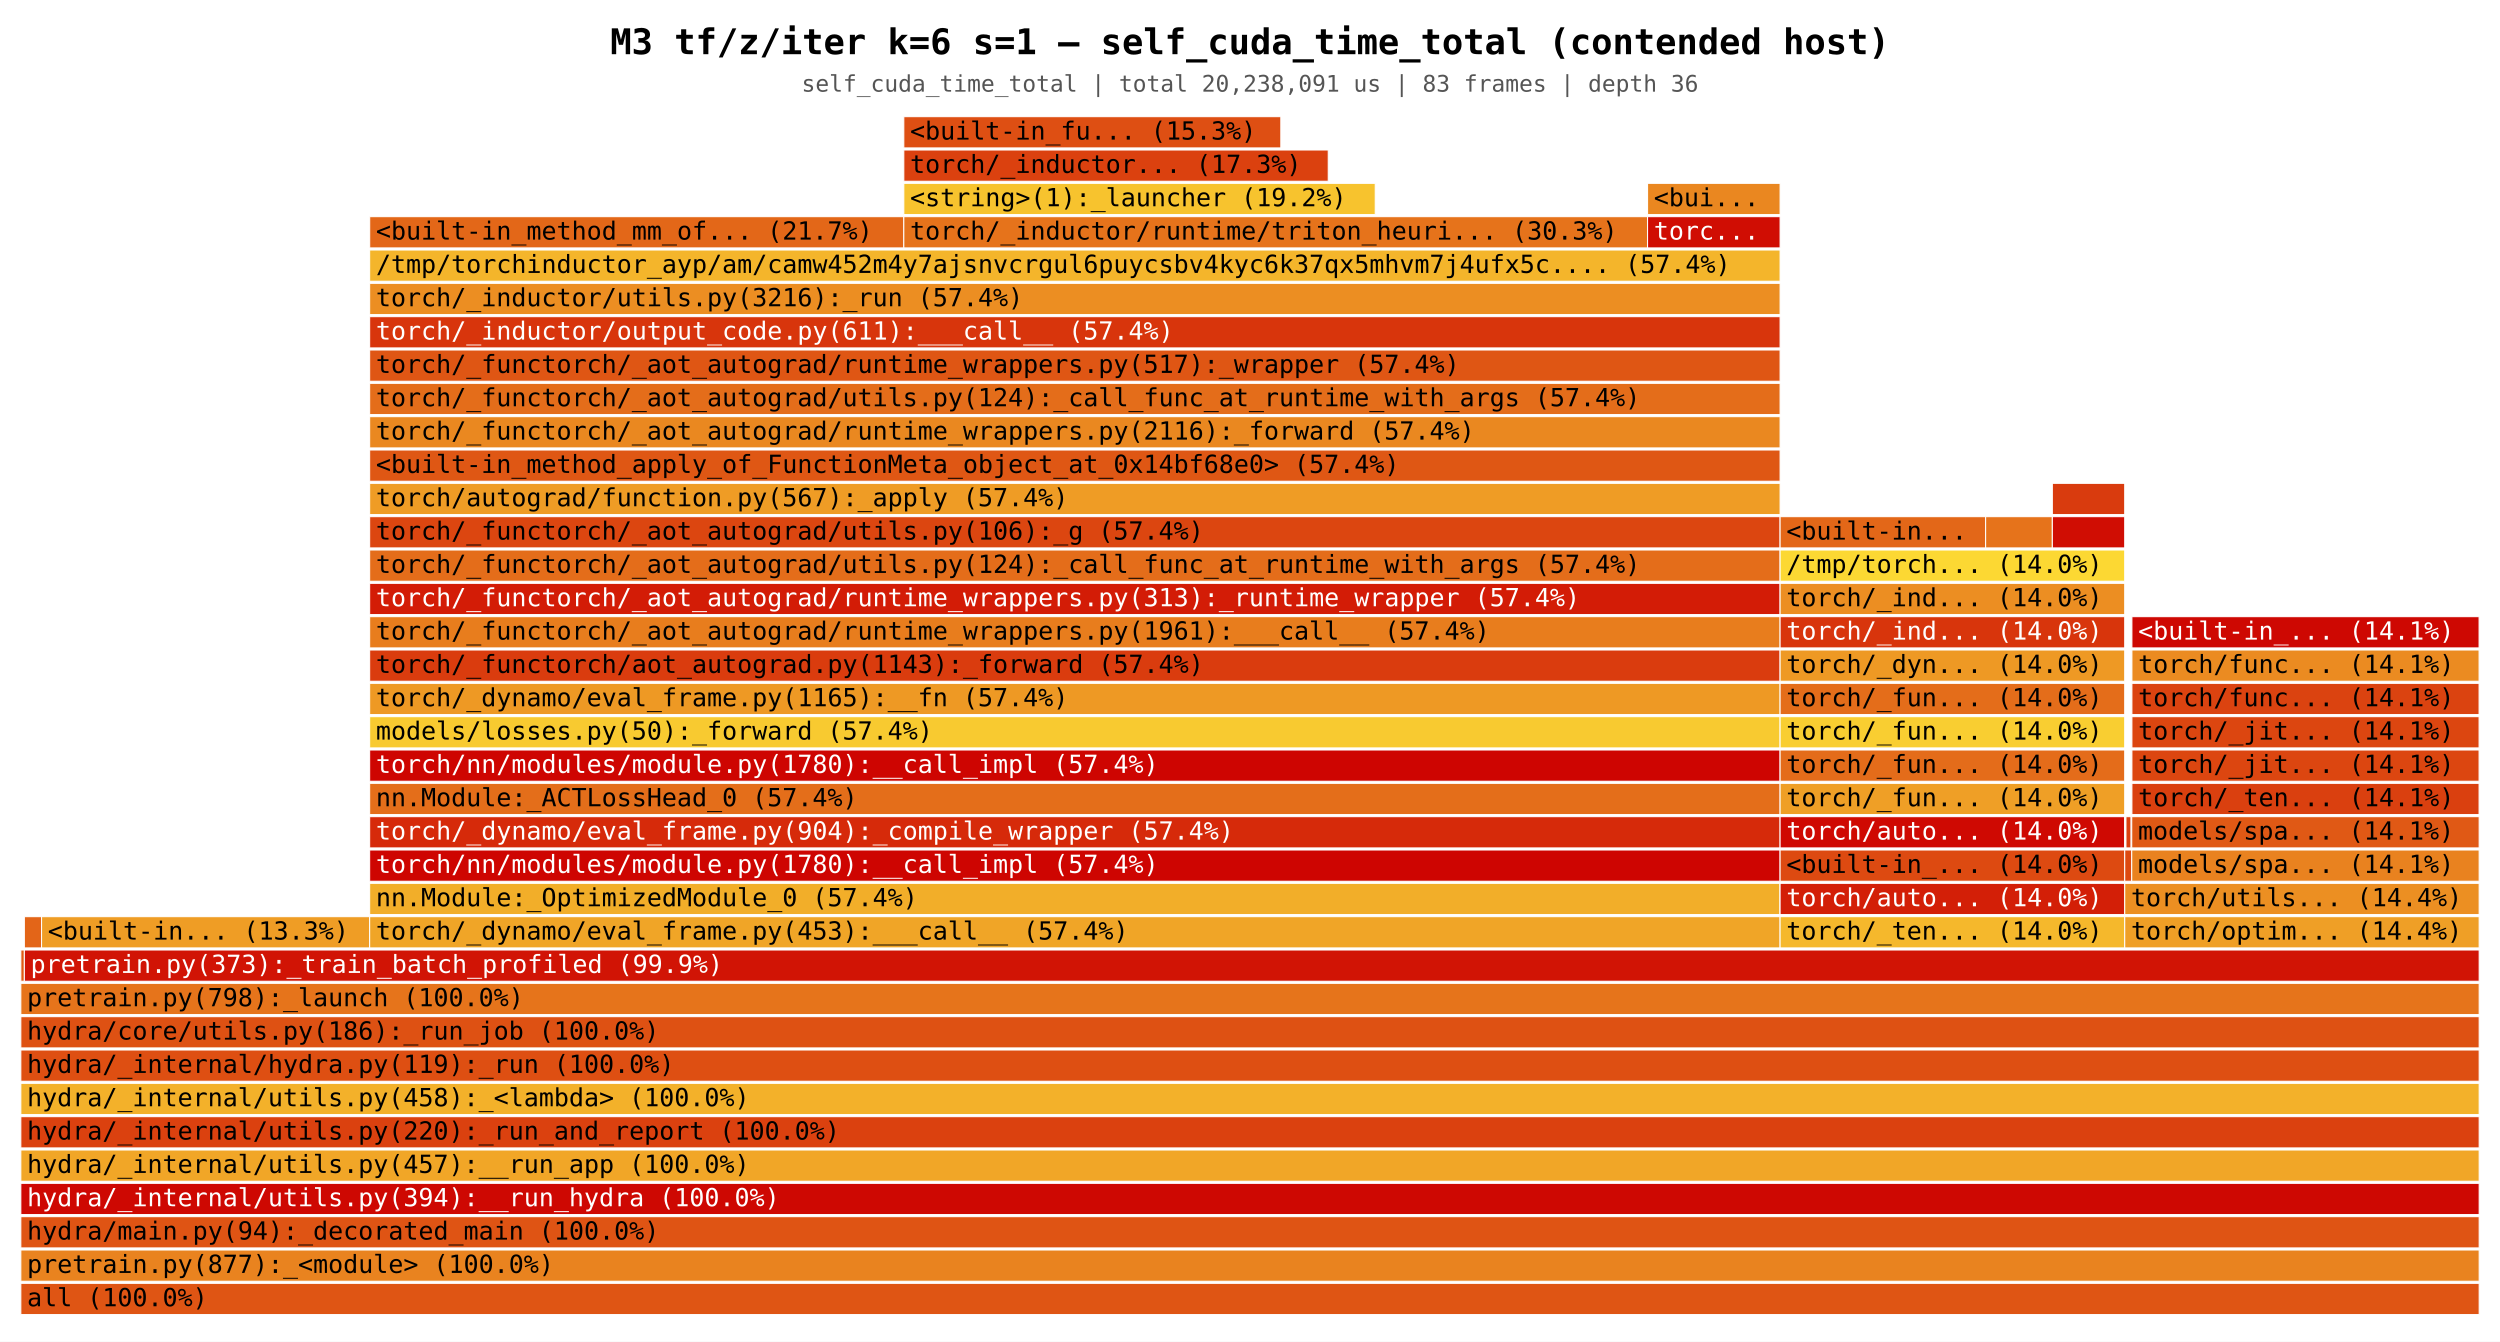
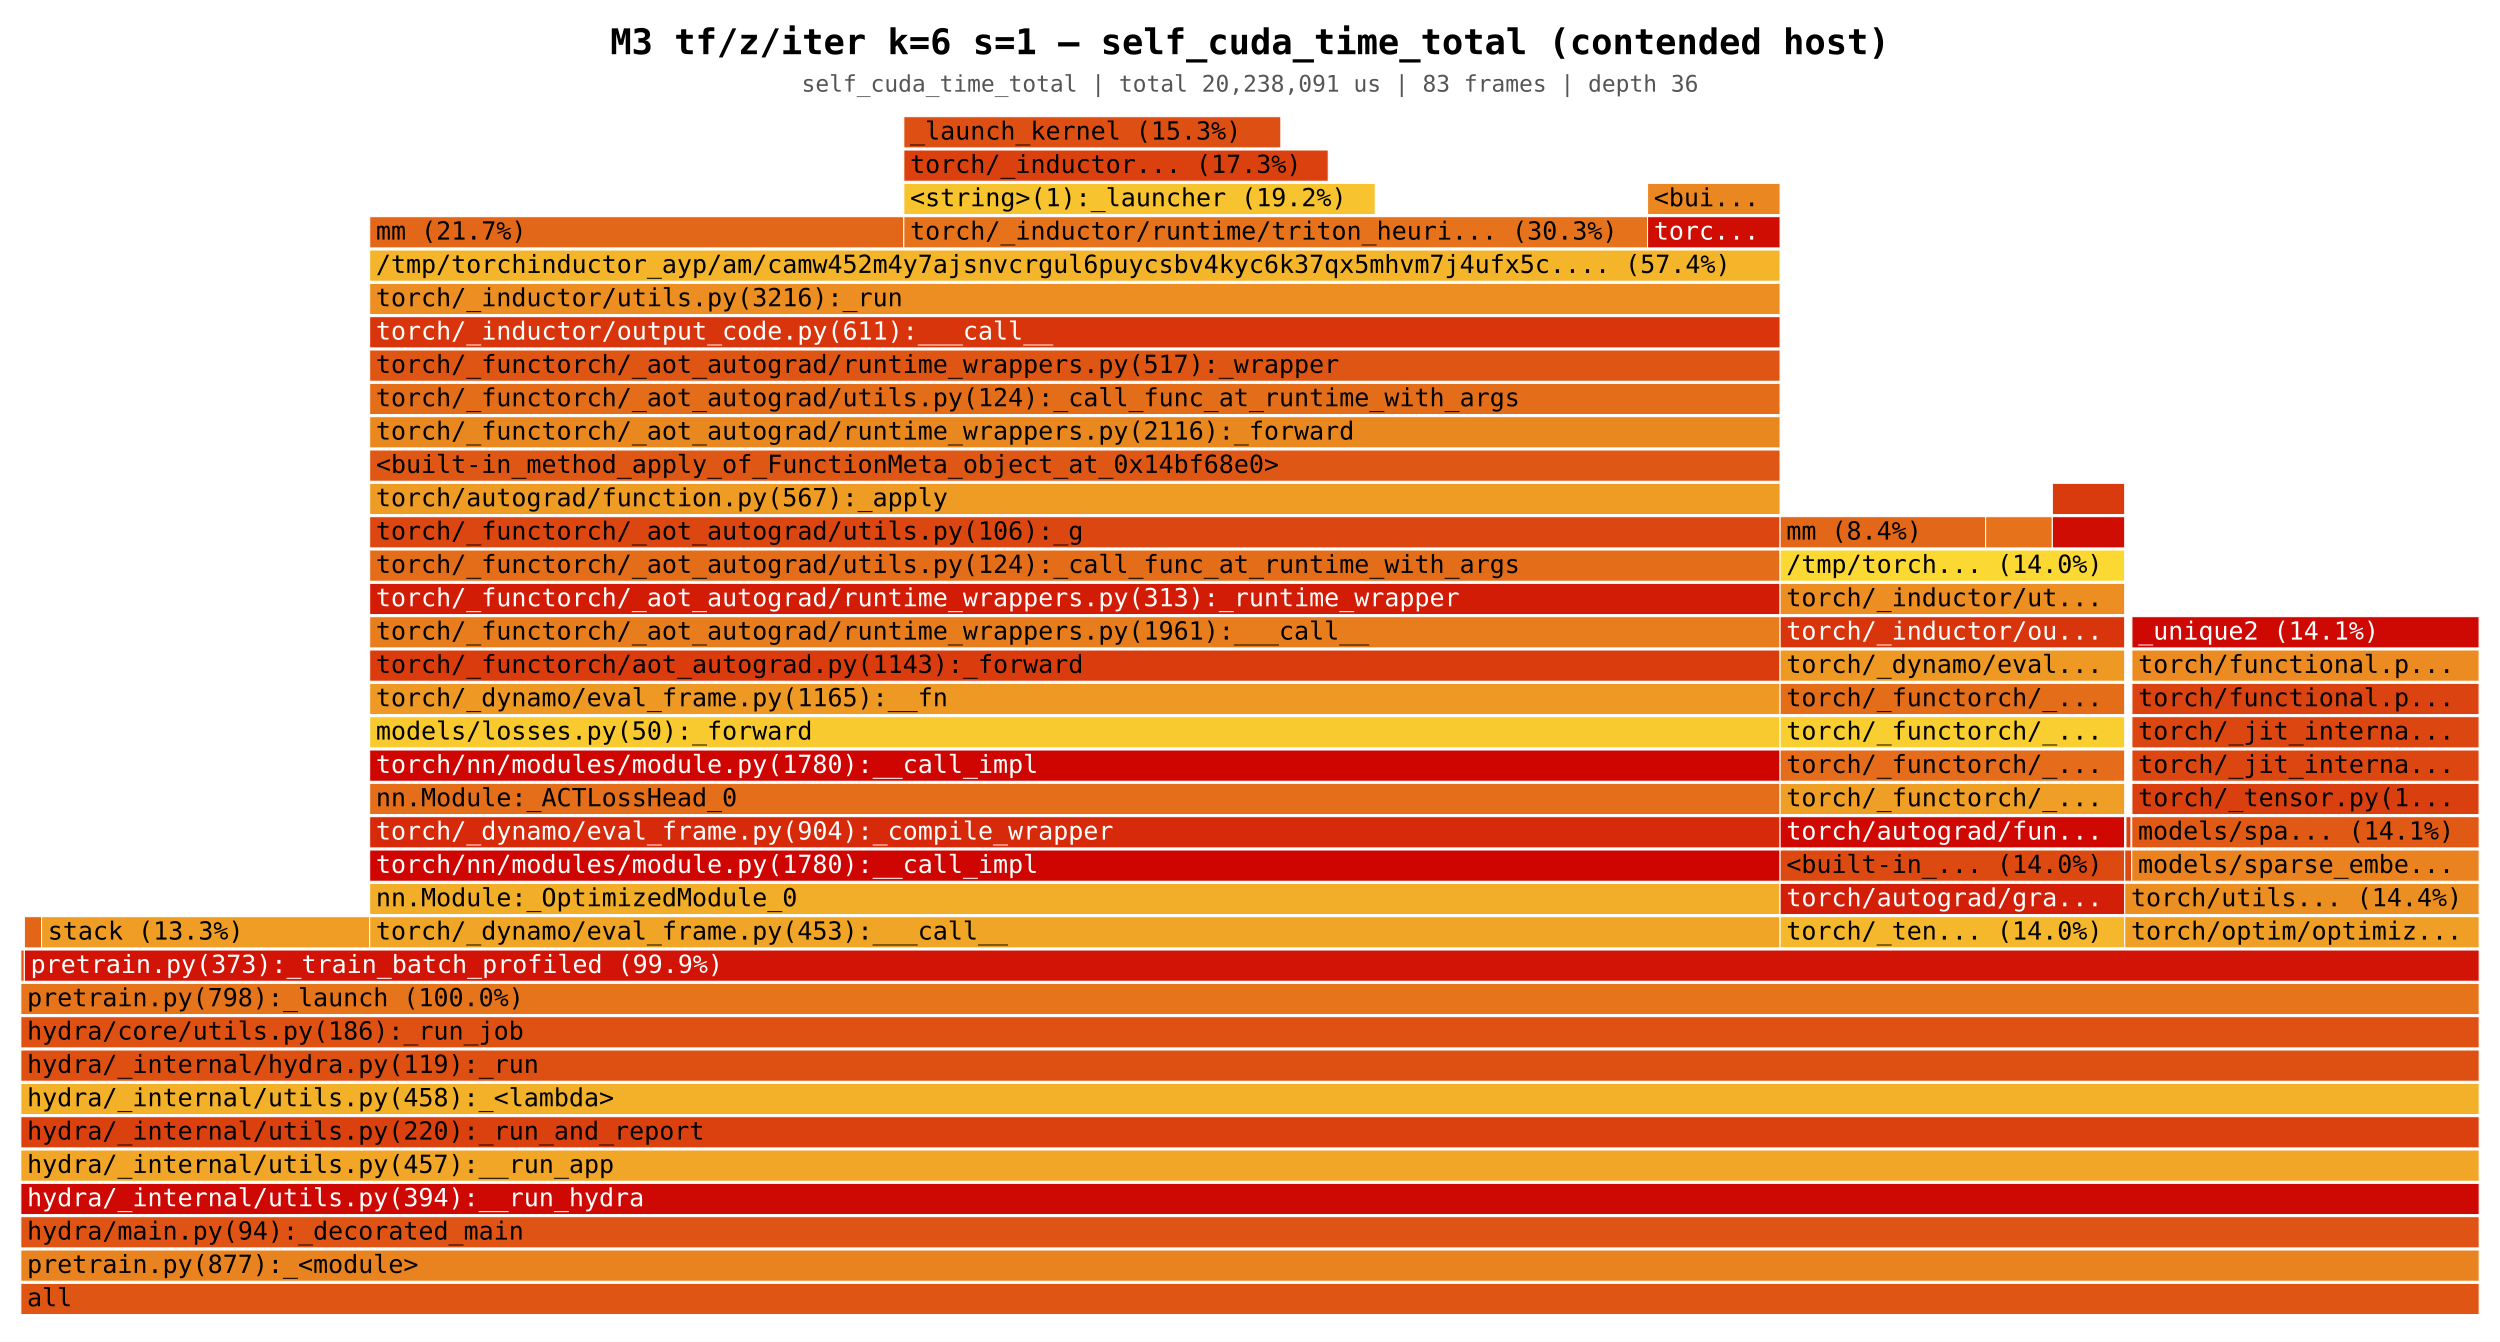
<svg xmlns="http://www.w3.org/2000/svg" width="1200" height="644" viewBox="0 0 1200 644" preserveAspectRatio="xMinYMin meet">
  <rect x="0" y="0" width="1200" height="644" fill="#ffffff" />
  <text x="600" y="26" text-anchor="middle" font-family="DejaVu Sans Mono, Menlo, Consolas, monospace" font-size="17" font-weight="bold" fill="#000000">M3 tf/z/iter k=6 s=1 — self_cuda_time_total (contended host)</text>
  <text x="600" y="44" text-anchor="middle" font-family="DejaVu Sans Mono, Menlo, Consolas, monospace" font-size="11" fill="#555555">self_cuda_time_total  |  total 20,238,091 us  |  83 frames  |  depth 36</text>
  <g>
    <rect x="10" y="616" width="1180" height="15" fill="#df5514" stroke="#ffffff" stroke-width="0.5" />
-     <text x="13" y="627" font-family="DejaVu Sans Mono, Menlo, Consolas, monospace" font-size="12" fill="#000000">all (100.0%)</text>
+     <text x="13" y="627" font-family="DejaVu Sans Mono, Menlo, Consolas, monospace" font-size="12" fill="#000000">all</text>
  </g>
  <g>
    <rect x="10" y="600" width="1180" height="15" fill="#e9831f" stroke="#ffffff" stroke-width="0.5" />
-     <text x="13" y="611" font-family="DejaVu Sans Mono, Menlo, Consolas, monospace" font-size="12" fill="#000000">pretrain.py(877):_&lt;module&gt; (100.0%)</text>
+     <text x="13" y="611" font-family="DejaVu Sans Mono, Menlo, Consolas, monospace" font-size="12" fill="#000000">pretrain.py(877):_&lt;module&gt;</text>
  </g>
  <g>
    <rect x="10" y="584" width="1180" height="15" fill="#df5414" stroke="#ffffff" stroke-width="0.5" />
-     <text x="13" y="595" font-family="DejaVu Sans Mono, Menlo, Consolas, monospace" font-size="12" fill="#000000">hydra/main.py(94):_decorated_main (100.0%)</text>
+     <text x="13" y="595" font-family="DejaVu Sans Mono, Menlo, Consolas, monospace" font-size="12" fill="#000000">hydra/main.py(94):_decorated_main</text>
  </g>
  <g>
    <rect x="10" y="568" width="1180" height="15" fill="#ce0802" stroke="#ffffff" stroke-width="0.5" />
-     <text x="13" y="579" font-family="DejaVu Sans Mono, Menlo, Consolas, monospace" font-size="12" fill="#ffffff">hydra/_internal/utils.py(394):__run_hydra (100.0%)</text>
+     <text x="13" y="579" font-family="DejaVu Sans Mono, Menlo, Consolas, monospace" font-size="12" fill="#ffffff">hydra/_internal/utils.py(394):__run_hydra</text>
  </g>
  <g>
    <rect x="10" y="552" width="1180" height="15" fill="#f1a627" stroke="#ffffff" stroke-width="0.5" />
-     <text x="13" y="563" font-family="DejaVu Sans Mono, Menlo, Consolas, monospace" font-size="12" fill="#000000">hydra/_internal/utils.py(457):__run_app (100.0%)</text>
+     <text x="13" y="563" font-family="DejaVu Sans Mono, Menlo, Consolas, monospace" font-size="12" fill="#000000">hydra/_internal/utils.py(457):__run_app</text>
  </g>
  <g>
    <rect x="10" y="536" width="1180" height="15" fill="#db410f" stroke="#ffffff" stroke-width="0.5" />
-     <text x="13" y="547" font-family="DejaVu Sans Mono, Menlo, Consolas, monospace" font-size="12" fill="#000000">hydra/_internal/utils.py(220):_run_and_report (100.0%)</text>
+     <text x="13" y="547" font-family="DejaVu Sans Mono, Menlo, Consolas, monospace" font-size="12" fill="#000000">hydra/_internal/utils.py(220):_run_and_report</text>
  </g>
  <g>
    <rect x="10" y="520" width="1180" height="15" fill="#f3b12a" stroke="#ffffff" stroke-width="0.5" />
-     <text x="13" y="531" font-family="DejaVu Sans Mono, Menlo, Consolas, monospace" font-size="12" fill="#000000">hydra/_internal/utils.py(458):_&lt;lambda&gt; (100.0%)</text>
+     <text x="13" y="531" font-family="DejaVu Sans Mono, Menlo, Consolas, monospace" font-size="12" fill="#000000">hydra/_internal/utils.py(458):_&lt;lambda&gt;</text>
  </g>
  <g>
    <rect x="10" y="504" width="1180" height="15" fill="#de4f12" stroke="#ffffff" stroke-width="0.5" />
-     <text x="13" y="515" font-family="DejaVu Sans Mono, Menlo, Consolas, monospace" font-size="12" fill="#000000">hydra/_internal/hydra.py(119):_run (100.0%)</text>
+     <text x="13" y="515" font-family="DejaVu Sans Mono, Menlo, Consolas, monospace" font-size="12" fill="#000000">hydra/_internal/hydra.py(119):_run</text>
  </g>
  <g>
    <rect x="10" y="488" width="1180" height="15" fill="#de5113" stroke="#ffffff" stroke-width="0.5" />
-     <text x="13" y="499" font-family="DejaVu Sans Mono, Menlo, Consolas, monospace" font-size="12" fill="#000000">hydra/core/utils.py(186):_run_job (100.0%)</text>
+     <text x="13" y="499" font-family="DejaVu Sans Mono, Menlo, Consolas, monospace" font-size="12" fill="#000000">hydra/core/utils.py(186):_run_job</text>
  </g>
  <g>
    <rect x="10" y="472" width="1180" height="15" fill="#e6741b" stroke="#ffffff" stroke-width="0.5" />
    <text x="13" y="483" font-family="DejaVu Sans Mono, Menlo, Consolas, monospace" font-size="12" fill="#000000">pretrain.py(798):_launch (100.0%)</text>
  </g>
  <g>
    <rect x="10" y="456" width="1.685" height="15" fill="#e05b15" stroke="#ffffff" stroke-width="0.5" />
  </g>
  <g>
    <rect x="11.685" y="456" width="1178.315" height="15" fill="#d11405" stroke="#ffffff" stroke-width="0.5" />
    <text x="14.685" y="467" font-family="DejaVu Sans Mono, Menlo, Consolas, monospace" font-size="12" fill="#ffffff">pretrain.py(373):_train_batch_profiled (99.9%)</text>
  </g>
  <g>
    <rect x="11.685" y="440" width="0.003" height="15" fill="#ee9a24" stroke="#ffffff" stroke-width="0.5" />
  </g>
  <g>
    <rect x="11.689" y="440" width="8.259" height="15" fill="#e36518" stroke="#ffffff" stroke-width="0.5" />
  </g>
  <g>
    <rect x="19.948" y="440" width="157.488" height="15" fill="#ef9d25" stroke="#ffffff" stroke-width="0.5" />
-     <text x="22.948" y="451" font-family="DejaVu Sans Mono, Menlo, Consolas, monospace" font-size="12" fill="#000000">&lt;built-in... (13.3%)</text>
+     <text x="22.948" y="451" font-family="DejaVu Sans Mono, Menlo, Consolas, monospace" font-size="12" fill="#000000">stack (13.3%)</text>
  </g>
  <g>
    <rect x="177.436" y="440" width="677.005" height="15" fill="#f0a527" stroke="#ffffff" stroke-width="0.5" />
-     <text x="180.436" y="451" font-family="DejaVu Sans Mono, Menlo, Consolas, monospace" font-size="12" fill="#000000">torch/_dynamo/eval_frame.py(453):___call__ (57.4%)</text>
+     <text x="180.436" y="451" font-family="DejaVu Sans Mono, Menlo, Consolas, monospace" font-size="12" fill="#000000">torch/_dynamo/eval_frame.py(453):___call__</text>
  </g>
  <g>
    <rect x="177.436" y="424" width="677.005" height="15" fill="#f2ae29" stroke="#ffffff" stroke-width="0.5" />
-     <text x="180.436" y="435" font-family="DejaVu Sans Mono, Menlo, Consolas, monospace" font-size="12" fill="#000000">nn.Module:_OptimizedModule_0 (57.4%)</text>
+     <text x="180.436" y="435" font-family="DejaVu Sans Mono, Menlo, Consolas, monospace" font-size="12" fill="#000000">nn.Module:_OptimizedModule_0</text>
  </g>
  <g>
    <rect x="177.436" y="408" width="677.005" height="15" fill="#ce0501" stroke="#ffffff" stroke-width="0.5" />
-     <text x="180.436" y="419" font-family="DejaVu Sans Mono, Menlo, Consolas, monospace" font-size="12" fill="#ffffff">torch/nn/modules/module.py(1780):__call_impl (57.4%)</text>
+     <text x="180.436" y="419" font-family="DejaVu Sans Mono, Menlo, Consolas, monospace" font-size="12" fill="#ffffff">torch/nn/modules/module.py(1780):__call_impl</text>
  </g>
  <g>
    <rect x="177.436" y="392" width="677.005" height="15" fill="#d62a0a" stroke="#ffffff" stroke-width="0.5" />
-     <text x="180.436" y="403" font-family="DejaVu Sans Mono, Menlo, Consolas, monospace" font-size="12" fill="#ffffff">torch/_dynamo/eval_frame.py(904):_compile_wrapper (57.4%)</text>
+     <text x="180.436" y="403" font-family="DejaVu Sans Mono, Menlo, Consolas, monospace" font-size="12" fill="#ffffff">torch/_dynamo/eval_frame.py(904):_compile_wrapper</text>
  </g>
  <g>
    <rect x="177.436" y="376" width="677.005" height="15" fill="#e46e1a" stroke="#ffffff" stroke-width="0.5" />
-     <text x="180.436" y="387" font-family="DejaVu Sans Mono, Menlo, Consolas, monospace" font-size="12" fill="#000000">nn.Module:_ACTLossHead_0 (57.4%)</text>
+     <text x="180.436" y="387" font-family="DejaVu Sans Mono, Menlo, Consolas, monospace" font-size="12" fill="#000000">nn.Module:_ACTLossHead_0</text>
  </g>
  <g>
    <rect x="177.436" y="360" width="677.005" height="15" fill="#ce0501" stroke="#ffffff" stroke-width="0.5" />
-     <text x="180.436" y="371" font-family="DejaVu Sans Mono, Menlo, Consolas, monospace" font-size="12" fill="#ffffff">torch/nn/modules/module.py(1780):__call_impl (57.4%)</text>
+     <text x="180.436" y="371" font-family="DejaVu Sans Mono, Menlo, Consolas, monospace" font-size="12" fill="#ffffff">torch/nn/modules/module.py(1780):__call_impl</text>
  </g>
  <g>
    <rect x="177.436" y="344" width="677.005" height="15" fill="#f8ca30" stroke="#ffffff" stroke-width="0.5" />
-     <text x="180.436" y="355" font-family="DejaVu Sans Mono, Menlo, Consolas, monospace" font-size="12" fill="#000000">models/losses.py(50):_forward (57.4%)</text>
+     <text x="180.436" y="355" font-family="DejaVu Sans Mono, Menlo, Consolas, monospace" font-size="12" fill="#000000">models/losses.py(50):_forward</text>
  </g>
  <g>
    <rect x="177.436" y="328" width="677.005" height="15" fill="#ee9924" stroke="#ffffff" stroke-width="0.5" />
-     <text x="180.436" y="339" font-family="DejaVu Sans Mono, Menlo, Consolas, monospace" font-size="12" fill="#000000">torch/_dynamo/eval_frame.py(1165):__fn (57.4%)</text>
+     <text x="180.436" y="339" font-family="DejaVu Sans Mono, Menlo, Consolas, monospace" font-size="12" fill="#000000">torch/_dynamo/eval_frame.py(1165):__fn</text>
  </g>
  <g>
    <rect x="177.436" y="312" width="677.005" height="15" fill="#da3c0e" stroke="#ffffff" stroke-width="0.5" />
-     <text x="180.436" y="323" font-family="DejaVu Sans Mono, Menlo, Consolas, monospace" font-size="12" fill="#000000">torch/_functorch/aot_autograd.py(1143):_forward (57.4%)</text>
+     <text x="180.436" y="323" font-family="DejaVu Sans Mono, Menlo, Consolas, monospace" font-size="12" fill="#000000">torch/_functorch/aot_autograd.py(1143):_forward</text>
  </g>
  <g>
    <rect x="177.436" y="296" width="677.005" height="15" fill="#e87d1d" stroke="#ffffff" stroke-width="0.5" />
-     <text x="180.436" y="307" font-family="DejaVu Sans Mono, Menlo, Consolas, monospace" font-size="12" fill="#000000">torch/_functorch/_aot_autograd/runtime_wrappers.py(1961):___call__ (57.4%)</text>
+     <text x="180.436" y="307" font-family="DejaVu Sans Mono, Menlo, Consolas, monospace" font-size="12" fill="#000000">torch/_functorch/_aot_autograd/runtime_wrappers.py(1961):___call__</text>
  </g>
  <g>
    <rect x="177.436" y="280" width="677.005" height="15" fill="#d31c06" stroke="#ffffff" stroke-width="0.5" />
-     <text x="180.436" y="291" font-family="DejaVu Sans Mono, Menlo, Consolas, monospace" font-size="12" fill="#ffffff">torch/_functorch/_aot_autograd/runtime_wrappers.py(313):_runtime_wrapper (57.4%)</text>
+     <text x="180.436" y="291" font-family="DejaVu Sans Mono, Menlo, Consolas, monospace" font-size="12" fill="#ffffff">torch/_functorch/_aot_autograd/runtime_wrappers.py(313):_runtime_wrapper</text>
  </g>
  <g>
    <rect x="177.436" y="264" width="677.005" height="15" fill="#e46d1a" stroke="#ffffff" stroke-width="0.5" />
-     <text x="180.436" y="275" font-family="DejaVu Sans Mono, Menlo, Consolas, monospace" font-size="12" fill="#000000">torch/_functorch/_aot_autograd/utils.py(124):_call_func_at_runtime_with_args (57.4%)</text>
+     <text x="180.436" y="275" font-family="DejaVu Sans Mono, Menlo, Consolas, monospace" font-size="12" fill="#000000">torch/_functorch/_aot_autograd/utils.py(124):_call_func_at_runtime_with_args</text>
  </g>
  <g>
    <rect x="177.436" y="248" width="677.005" height="15" fill="#dc4610" stroke="#ffffff" stroke-width="0.5" />
-     <text x="180.436" y="259" font-family="DejaVu Sans Mono, Menlo, Consolas, monospace" font-size="12" fill="#000000">torch/_functorch/_aot_autograd/utils.py(106):_g (57.4%)</text>
+     <text x="180.436" y="259" font-family="DejaVu Sans Mono, Menlo, Consolas, monospace" font-size="12" fill="#000000">torch/_functorch/_aot_autograd/utils.py(106):_g</text>
  </g>
  <g>
    <rect x="177.436" y="232" width="677.005" height="15" fill="#ef9c25" stroke="#ffffff" stroke-width="0.5" />
-     <text x="180.436" y="243" font-family="DejaVu Sans Mono, Menlo, Consolas, monospace" font-size="12" fill="#000000">torch/autograd/function.py(567):_apply (57.4%)</text>
+     <text x="180.436" y="243" font-family="DejaVu Sans Mono, Menlo, Consolas, monospace" font-size="12" fill="#000000">torch/autograd/function.py(567):_apply</text>
  </g>
  <g>
    <rect x="177.436" y="216" width="677.005" height="15" fill="#df5714" stroke="#ffffff" stroke-width="0.5" />
-     <text x="180.436" y="227" font-family="DejaVu Sans Mono, Menlo, Consolas, monospace" font-size="12" fill="#000000">&lt;built-in_method_apply_of_FunctionMeta_object_at_0x14bf68e0&gt; (57.4%)</text>
+     <text x="180.436" y="227" font-family="DejaVu Sans Mono, Menlo, Consolas, monospace" font-size="12" fill="#000000">&lt;built-in_method_apply_of_FunctionMeta_object_at_0x14bf68e0&gt;</text>
  </g>
  <g>
    <rect x="177.436" y="200" width="677.005" height="15" fill="#ea8820" stroke="#ffffff" stroke-width="0.5" />
-     <text x="180.436" y="211" font-family="DejaVu Sans Mono, Menlo, Consolas, monospace" font-size="12" fill="#000000">torch/_functorch/_aot_autograd/runtime_wrappers.py(2116):_forward (57.4%)</text>
+     <text x="180.436" y="211" font-family="DejaVu Sans Mono, Menlo, Consolas, monospace" font-size="12" fill="#000000">torch/_functorch/_aot_autograd/runtime_wrappers.py(2116):_forward</text>
  </g>
  <g>
    <rect x="177.436" y="184" width="677.005" height="15" fill="#e46d1a" stroke="#ffffff" stroke-width="0.5" />
-     <text x="180.436" y="195" font-family="DejaVu Sans Mono, Menlo, Consolas, monospace" font-size="12" fill="#000000">torch/_functorch/_aot_autograd/utils.py(124):_call_func_at_runtime_with_args (57.4%)</text>
+     <text x="180.436" y="195" font-family="DejaVu Sans Mono, Menlo, Consolas, monospace" font-size="12" fill="#000000">torch/_functorch/_aot_autograd/utils.py(124):_call_func_at_runtime_with_args</text>
  </g>
  <g>
    <rect x="177.436" y="168" width="677.005" height="15" fill="#df5614" stroke="#ffffff" stroke-width="0.5" />
-     <text x="180.436" y="179" font-family="DejaVu Sans Mono, Menlo, Consolas, monospace" font-size="12" fill="#000000">torch/_functorch/_aot_autograd/runtime_wrappers.py(517):_wrapper (57.4%)</text>
+     <text x="180.436" y="179" font-family="DejaVu Sans Mono, Menlo, Consolas, monospace" font-size="12" fill="#000000">torch/_functorch/_aot_autograd/runtime_wrappers.py(517):_wrapper</text>
  </g>
  <g>
    <rect x="177.436" y="152" width="677.005" height="15" fill="#d8350c" stroke="#ffffff" stroke-width="0.5" />
-     <text x="180.436" y="163" font-family="DejaVu Sans Mono, Menlo, Consolas, monospace" font-size="12" fill="#ffffff">torch/_inductor/output_code.py(611):___call__ (57.4%)</text>
+     <text x="180.436" y="163" font-family="DejaVu Sans Mono, Menlo, Consolas, monospace" font-size="12" fill="#ffffff">torch/_inductor/output_code.py(611):___call__</text>
  </g>
  <g>
    <rect x="177.436" y="136" width="677.005" height="15" fill="#ec8e22" stroke="#ffffff" stroke-width="0.5" />
-     <text x="180.436" y="147" font-family="DejaVu Sans Mono, Menlo, Consolas, monospace" font-size="12" fill="#000000">torch/_inductor/utils.py(3216):_run (57.4%)</text>
+     <text x="180.436" y="147" font-family="DejaVu Sans Mono, Menlo, Consolas, monospace" font-size="12" fill="#000000">torch/_inductor/utils.py(3216):_run</text>
  </g>
  <g>
    <rect x="177.436" y="120" width="677.005" height="15" fill="#f4b52b" stroke="#ffffff" stroke-width="0.5" />
    <text x="180.436" y="131" font-family="DejaVu Sans Mono, Menlo, Consolas, monospace" font-size="12" fill="#000000">/tmp/torchinductor_ayp/am/camw452m4y7ajsnvcrgul6puycsbv4kyc6k37qx5mhvm7j4ufx5c.... (57.4%)</text>
  </g>
  <g>
    <rect x="177.436" y="104" width="0.019" height="15" fill="#e9831f" stroke="#ffffff" stroke-width="0.5" />
  </g>
  <g>
    <rect x="177.455" y="104" width="256.374" height="15" fill="#e36718" stroke="#ffffff" stroke-width="0.5" />
-     <text x="180.455" y="115" font-family="DejaVu Sans Mono, Menlo, Consolas, monospace" font-size="12" fill="#000000">&lt;built-in_method_mm_of... (21.7%)</text>
+     <text x="180.455" y="115" font-family="DejaVu Sans Mono, Menlo, Consolas, monospace" font-size="12" fill="#000000">mm (21.7%)</text>
  </g>
  <g>
    <rect x="433.829" y="104" width="357.003" height="15" fill="#e6731b" stroke="#ffffff" stroke-width="0.5" />
    <text x="436.829" y="115" font-family="DejaVu Sans Mono, Menlo, Consolas, monospace" font-size="12" fill="#000000">torch/_inductor/runtime/triton_heuri... (30.3%)</text>
  </g>
  <g>
    <rect x="433.829" y="88" width="226.282" height="15" fill="#f7c32e" stroke="#ffffff" stroke-width="0.5" />
    <text x="436.829" y="99" font-family="DejaVu Sans Mono, Menlo, Consolas, monospace" font-size="12" fill="#000000">&lt;string&gt;(1):_launcher (19.2%)</text>
  </g>
  <g>
    <rect x="433.829" y="72" width="203.723" height="15" fill="#db410f" stroke="#ffffff" stroke-width="0.5" />
    <text x="436.829" y="83" font-family="DejaVu Sans Mono, Menlo, Consolas, monospace" font-size="12" fill="#000000">torch/_inductor... (17.3%)</text>
  </g>
  <g>
    <rect x="433.829" y="56" width="180.968" height="15" fill="#de4f13" stroke="#ffffff" stroke-width="0.5" />
-     <text x="436.829" y="67" font-family="DejaVu Sans Mono, Menlo, Consolas, monospace" font-size="12" fill="#000000">&lt;built-in_fu... (15.3%)</text>
+     <text x="436.829" y="67" font-family="DejaVu Sans Mono, Menlo, Consolas, monospace" font-size="12" fill="#000000">_launch_kernel (15.3%)</text>
  </g>
  <g>
    <rect x="790.832" y="104" width="63.609" height="15" fill="#d00d03" stroke="#ffffff" stroke-width="0.5" />
    <text x="793.832" y="115" font-family="DejaVu Sans Mono, Menlo, Consolas, monospace" font-size="12" fill="#ffffff">torc...</text>
  </g>
  <g>
    <rect x="790.832" y="88" width="63.609" height="15" fill="#ea8720" stroke="#ffffff" stroke-width="0.5" />
    <text x="793.832" y="99" font-family="DejaVu Sans Mono, Menlo, Consolas, monospace" font-size="12" fill="#000000">&lt;bui...</text>
  </g>
  <g>
    <rect x="854.441" y="440" width="165.428" height="15" fill="#f5b82c" stroke="#ffffff" stroke-width="0.5" />
    <text x="857.441" y="451" font-family="DejaVu Sans Mono, Menlo, Consolas, monospace" font-size="12" fill="#000000">torch/_ten... (14.0%)</text>
  </g>
  <g>
    <rect x="854.441" y="424" width="0.002" height="15" fill="#d11304" stroke="#ffffff" stroke-width="0.5" />
  </g>
  <g>
    <rect x="854.443" y="424" width="165.426" height="15" fill="#d31f07" stroke="#ffffff" stroke-width="0.5" />
-     <text x="857.443" y="435" font-family="DejaVu Sans Mono, Menlo, Consolas, monospace" font-size="12" fill="#ffffff">torch/auto... (14.0%)</text>
+     <text x="857.443" y="435" font-family="DejaVu Sans Mono, Menlo, Consolas, monospace" font-size="12" fill="#ffffff">torch/autograd/gra...</text>
  </g>
  <g>
    <rect x="854.443" y="408" width="165.426" height="15" fill="#dd4a11" stroke="#ffffff" stroke-width="0.5" />
    <text x="857.443" y="419" font-family="DejaVu Sans Mono, Menlo, Consolas, monospace" font-size="12" fill="#000000">&lt;built-in_... (14.0%)</text>
  </g>
  <g>
    <rect x="854.443" y="392" width="165.424" height="15" fill="#cf0902" stroke="#ffffff" stroke-width="0.5" />
-     <text x="857.443" y="403" font-family="DejaVu Sans Mono, Menlo, Consolas, monospace" font-size="12" fill="#ffffff">torch/auto... (14.0%)</text>
+     <text x="857.443" y="403" font-family="DejaVu Sans Mono, Menlo, Consolas, monospace" font-size="12" fill="#ffffff">torch/autograd/fun...</text>
  </g>
  <g>
    <rect x="854.443" y="376" width="165.424" height="15" fill="#ef9f26" stroke="#ffffff" stroke-width="0.5" />
-     <text x="857.443" y="387" font-family="DejaVu Sans Mono, Menlo, Consolas, monospace" font-size="12" fill="#000000">torch/_fun... (14.0%)</text>
+     <text x="857.443" y="387" font-family="DejaVu Sans Mono, Menlo, Consolas, monospace" font-size="12" fill="#000000">torch/_functorch/_...</text>
  </g>
  <g>
    <rect x="854.443" y="360" width="165.424" height="15" fill="#e46c1a" stroke="#ffffff" stroke-width="0.5" />
-     <text x="857.443" y="371" font-family="DejaVu Sans Mono, Menlo, Consolas, monospace" font-size="12" fill="#000000">torch/_fun... (14.0%)</text>
+     <text x="857.443" y="371" font-family="DejaVu Sans Mono, Menlo, Consolas, monospace" font-size="12" fill="#000000">torch/_functorch/_...</text>
  </g>
  <g>
    <rect x="854.443" y="344" width="165.424" height="15" fill="#f9ce31" stroke="#ffffff" stroke-width="0.5" />
-     <text x="857.443" y="355" font-family="DejaVu Sans Mono, Menlo, Consolas, monospace" font-size="12" fill="#000000">torch/_fun... (14.0%)</text>
+     <text x="857.443" y="355" font-family="DejaVu Sans Mono, Menlo, Consolas, monospace" font-size="12" fill="#000000">torch/_functorch/_...</text>
  </g>
  <g>
    <rect x="854.443" y="328" width="165.424" height="15" fill="#e46d1a" stroke="#ffffff" stroke-width="0.5" />
-     <text x="857.443" y="339" font-family="DejaVu Sans Mono, Menlo, Consolas, monospace" font-size="12" fill="#000000">torch/_fun... (14.0%)</text>
+     <text x="857.443" y="339" font-family="DejaVu Sans Mono, Menlo, Consolas, monospace" font-size="12" fill="#000000">torch/_functorch/_...</text>
  </g>
  <g>
    <rect x="854.443" y="312" width="165.424" height="15" fill="#ee9924" stroke="#ffffff" stroke-width="0.5" />
-     <text x="857.443" y="323" font-family="DejaVu Sans Mono, Menlo, Consolas, monospace" font-size="12" fill="#000000">torch/_dyn... (14.0%)</text>
+     <text x="857.443" y="323" font-family="DejaVu Sans Mono, Menlo, Consolas, monospace" font-size="12" fill="#000000">torch/_dynamo/eval...</text>
  </g>
  <g>
    <rect x="854.443" y="296" width="165.424" height="15" fill="#d8350c" stroke="#ffffff" stroke-width="0.5" />
-     <text x="857.443" y="307" font-family="DejaVu Sans Mono, Menlo, Consolas, monospace" font-size="12" fill="#ffffff">torch/_ind... (14.0%)</text>
+     <text x="857.443" y="307" font-family="DejaVu Sans Mono, Menlo, Consolas, monospace" font-size="12" fill="#ffffff">torch/_inductor/ou...</text>
  </g>
  <g>
    <rect x="854.443" y="280" width="165.424" height="15" fill="#ec8e22" stroke="#ffffff" stroke-width="0.5" />
-     <text x="857.443" y="291" font-family="DejaVu Sans Mono, Menlo, Consolas, monospace" font-size="12" fill="#000000">torch/_ind... (14.0%)</text>
+     <text x="857.443" y="291" font-family="DejaVu Sans Mono, Menlo, Consolas, monospace" font-size="12" fill="#000000">torch/_inductor/ut...</text>
  </g>
  <g>
    <rect x="854.443" y="264" width="165.424" height="15" fill="#fcd833" stroke="#ffffff" stroke-width="0.5" />
    <text x="857.443" y="275" font-family="DejaVu Sans Mono, Menlo, Consolas, monospace" font-size="12" fill="#000000">/tmp/torch... (14.0%)</text>
  </g>
  <g>
    <rect x="854.443" y="248" width="98.655" height="15" fill="#e36718" stroke="#ffffff" stroke-width="0.5" />
-     <text x="857.443" y="259" font-family="DejaVu Sans Mono, Menlo, Consolas, monospace" font-size="12" fill="#000000">&lt;built-in...</text>
+     <text x="857.443" y="259" font-family="DejaVu Sans Mono, Menlo, Consolas, monospace" font-size="12" fill="#000000">mm (8.4%)</text>
  </g>
  <g>
    <rect x="953.098" y="248" width="32.026" height="15" fill="#e6731b" stroke="#ffffff" stroke-width="0.5" />
  </g>
  <g>
    <rect x="985.124" y="248" width="34.743" height="15" fill="#d00d03" stroke="#ffffff" stroke-width="0.5" />
  </g>
  <g>
    <rect x="985.124" y="232" width="34.743" height="15" fill="#d93b0e" stroke="#ffffff" stroke-width="0.5" />
  </g>
  <g>
    <rect x="1019.869" y="440" width="170.124" height="15" fill="#ef9f26" stroke="#ffffff" stroke-width="0.5" />
-     <text x="1022.869" y="451" font-family="DejaVu Sans Mono, Menlo, Consolas, monospace" font-size="12" fill="#000000">torch/optim... (14.4%)</text>
+     <text x="1022.869" y="451" font-family="DejaVu Sans Mono, Menlo, Consolas, monospace" font-size="12" fill="#000000">torch/optim/optimiz...</text>
  </g>
  <g>
    <rect x="1019.869" y="424" width="170.124" height="15" fill="#ec8f22" stroke="#ffffff" stroke-width="0.5" />
    <text x="1022.869" y="435" font-family="DejaVu Sans Mono, Menlo, Consolas, monospace" font-size="12" fill="#000000">torch/utils... (14.4%)</text>
  </g>
  <g>
    <rect x="1019.869" y="408" width="3.362" height="15" fill="#dd4a11" stroke="#ffffff" stroke-width="0.5" />
  </g>
  <g>
    <rect x="1019.869" y="392" width="0.079" height="15" fill="#d93a0d" stroke="#ffffff" stroke-width="0.5" />
  </g>
  <g>
    <rect x="1019.948" y="392" width="0.13" height="15" fill="#d42308" stroke="#ffffff" stroke-width="0.5" />
  </g>
  <g>
    <rect x="1020.077" y="392" width="0.376" height="15" fill="#e9811f" stroke="#ffffff" stroke-width="0.5" />
  </g>
  <g>
    <rect x="1020.453" y="392" width="2.514" height="15" fill="#db400f" stroke="#ffffff" stroke-width="0.5" />
  </g>
  <g>
    <rect x="1022.967" y="392" width="0.123" height="15" fill="#de5013" stroke="#ffffff" stroke-width="0.5" />
  </g>
  <g>
    <rect x="1023.09" y="392" width="0.076" height="15" fill="#e9831f" stroke="#ffffff" stroke-width="0.5" />
  </g>
  <g>
    <rect x="1023.231" y="408" width="166.762" height="15" fill="#e9821f" stroke="#ffffff" stroke-width="0.5" />
-     <text x="1026.231" y="419" font-family="DejaVu Sans Mono, Menlo, Consolas, monospace" font-size="12" fill="#000000">models/spa... (14.1%)</text>
+     <text x="1026.231" y="419" font-family="DejaVu Sans Mono, Menlo, Consolas, monospace" font-size="12" fill="#000000">models/sparse_embe...</text>
  </g>
  <g>
    <rect x="1023.231" y="392" width="166.762" height="15" fill="#e05915" stroke="#ffffff" stroke-width="0.5" />
    <text x="1026.231" y="403" font-family="DejaVu Sans Mono, Menlo, Consolas, monospace" font-size="12" fill="#000000">models/spa... (14.1%)</text>
  </g>
  <g>
    <rect x="1023.231" y="376" width="0.002" height="15" fill="#d93a0d" stroke="#ffffff" stroke-width="0.5" />
  </g>
  <g>
    <rect x="1023.234" y="376" width="0.002" height="15" fill="#db400f" stroke="#ffffff" stroke-width="0.5" />
  </g>
  <g>
    <rect x="1023.236" y="376" width="0.071" height="15" fill="#f1a928" stroke="#ffffff" stroke-width="0.5" />
  </g>
  <g>
    <rect x="1023.307" y="376" width="0.004" height="15" fill="#ed9523" stroke="#ffffff" stroke-width="0.5" />
  </g>
  <g>
    <rect x="1023.312" y="376" width="0.002" height="15" fill="#f6c12e" stroke="#ffffff" stroke-width="0.5" />
  </g>
  <g>
    <rect x="1023.314" y="376" width="166.644" height="15" fill="#da400f" stroke="#ffffff" stroke-width="0.5" />
-     <text x="1026.314" y="387" font-family="DejaVu Sans Mono, Menlo, Consolas, monospace" font-size="12" fill="#000000">torch/_ten... (14.1%)</text>
+     <text x="1026.314" y="387" font-family="DejaVu Sans Mono, Menlo, Consolas, monospace" font-size="12" fill="#000000">torch/_tensor.py(1...</text>
  </g>
  <g>
    <rect x="1023.314" y="360" width="166.644" height="15" fill="#dc4610" stroke="#ffffff" stroke-width="0.5" />
-     <text x="1026.314" y="371" font-family="DejaVu Sans Mono, Menlo, Consolas, monospace" font-size="12" fill="#000000">torch/_jit... (14.1%)</text>
+     <text x="1026.314" y="371" font-family="DejaVu Sans Mono, Menlo, Consolas, monospace" font-size="12" fill="#000000">torch/_jit_interna...</text>
  </g>
  <g>
    <rect x="1023.314" y="344" width="166.644" height="15" fill="#dc4610" stroke="#ffffff" stroke-width="0.5" />
-     <text x="1026.314" y="355" font-family="DejaVu Sans Mono, Menlo, Consolas, monospace" font-size="12" fill="#000000">torch/_jit... (14.1%)</text>
+     <text x="1026.314" y="355" font-family="DejaVu Sans Mono, Menlo, Consolas, monospace" font-size="12" fill="#000000">torch/_jit_interna...</text>
  </g>
  <g>
    <rect x="1023.314" y="328" width="166.644" height="15" fill="#db4310" stroke="#ffffff" stroke-width="0.5" />
-     <text x="1026.314" y="339" font-family="DejaVu Sans Mono, Menlo, Consolas, monospace" font-size="12" fill="#000000">torch/func... (14.1%)</text>
+     <text x="1026.314" y="339" font-family="DejaVu Sans Mono, Menlo, Consolas, monospace" font-size="12" fill="#000000">torch/functional.p...</text>
  </g>
  <g>
    <rect x="1023.314" y="312" width="166.644" height="15" fill="#eb8b21" stroke="#ffffff" stroke-width="0.5" />
-     <text x="1026.314" y="323" font-family="DejaVu Sans Mono, Menlo, Consolas, monospace" font-size="12" fill="#000000">torch/func... (14.1%)</text>
+     <text x="1026.314" y="323" font-family="DejaVu Sans Mono, Menlo, Consolas, monospace" font-size="12" fill="#000000">torch/functional.p...</text>
  </g>
  <g>
    <rect x="1023.314" y="296" width="166.644" height="15" fill="#ce0802" stroke="#ffffff" stroke-width="0.5" />
-     <text x="1026.314" y="307" font-family="DejaVu Sans Mono, Menlo, Consolas, monospace" font-size="12" fill="#ffffff">&lt;built-in_... (14.1%)</text>
+     <text x="1026.314" y="307" font-family="DejaVu Sans Mono, Menlo, Consolas, monospace" font-size="12" fill="#ffffff">_unique2 (14.1%)</text>
  </g>
</svg>
